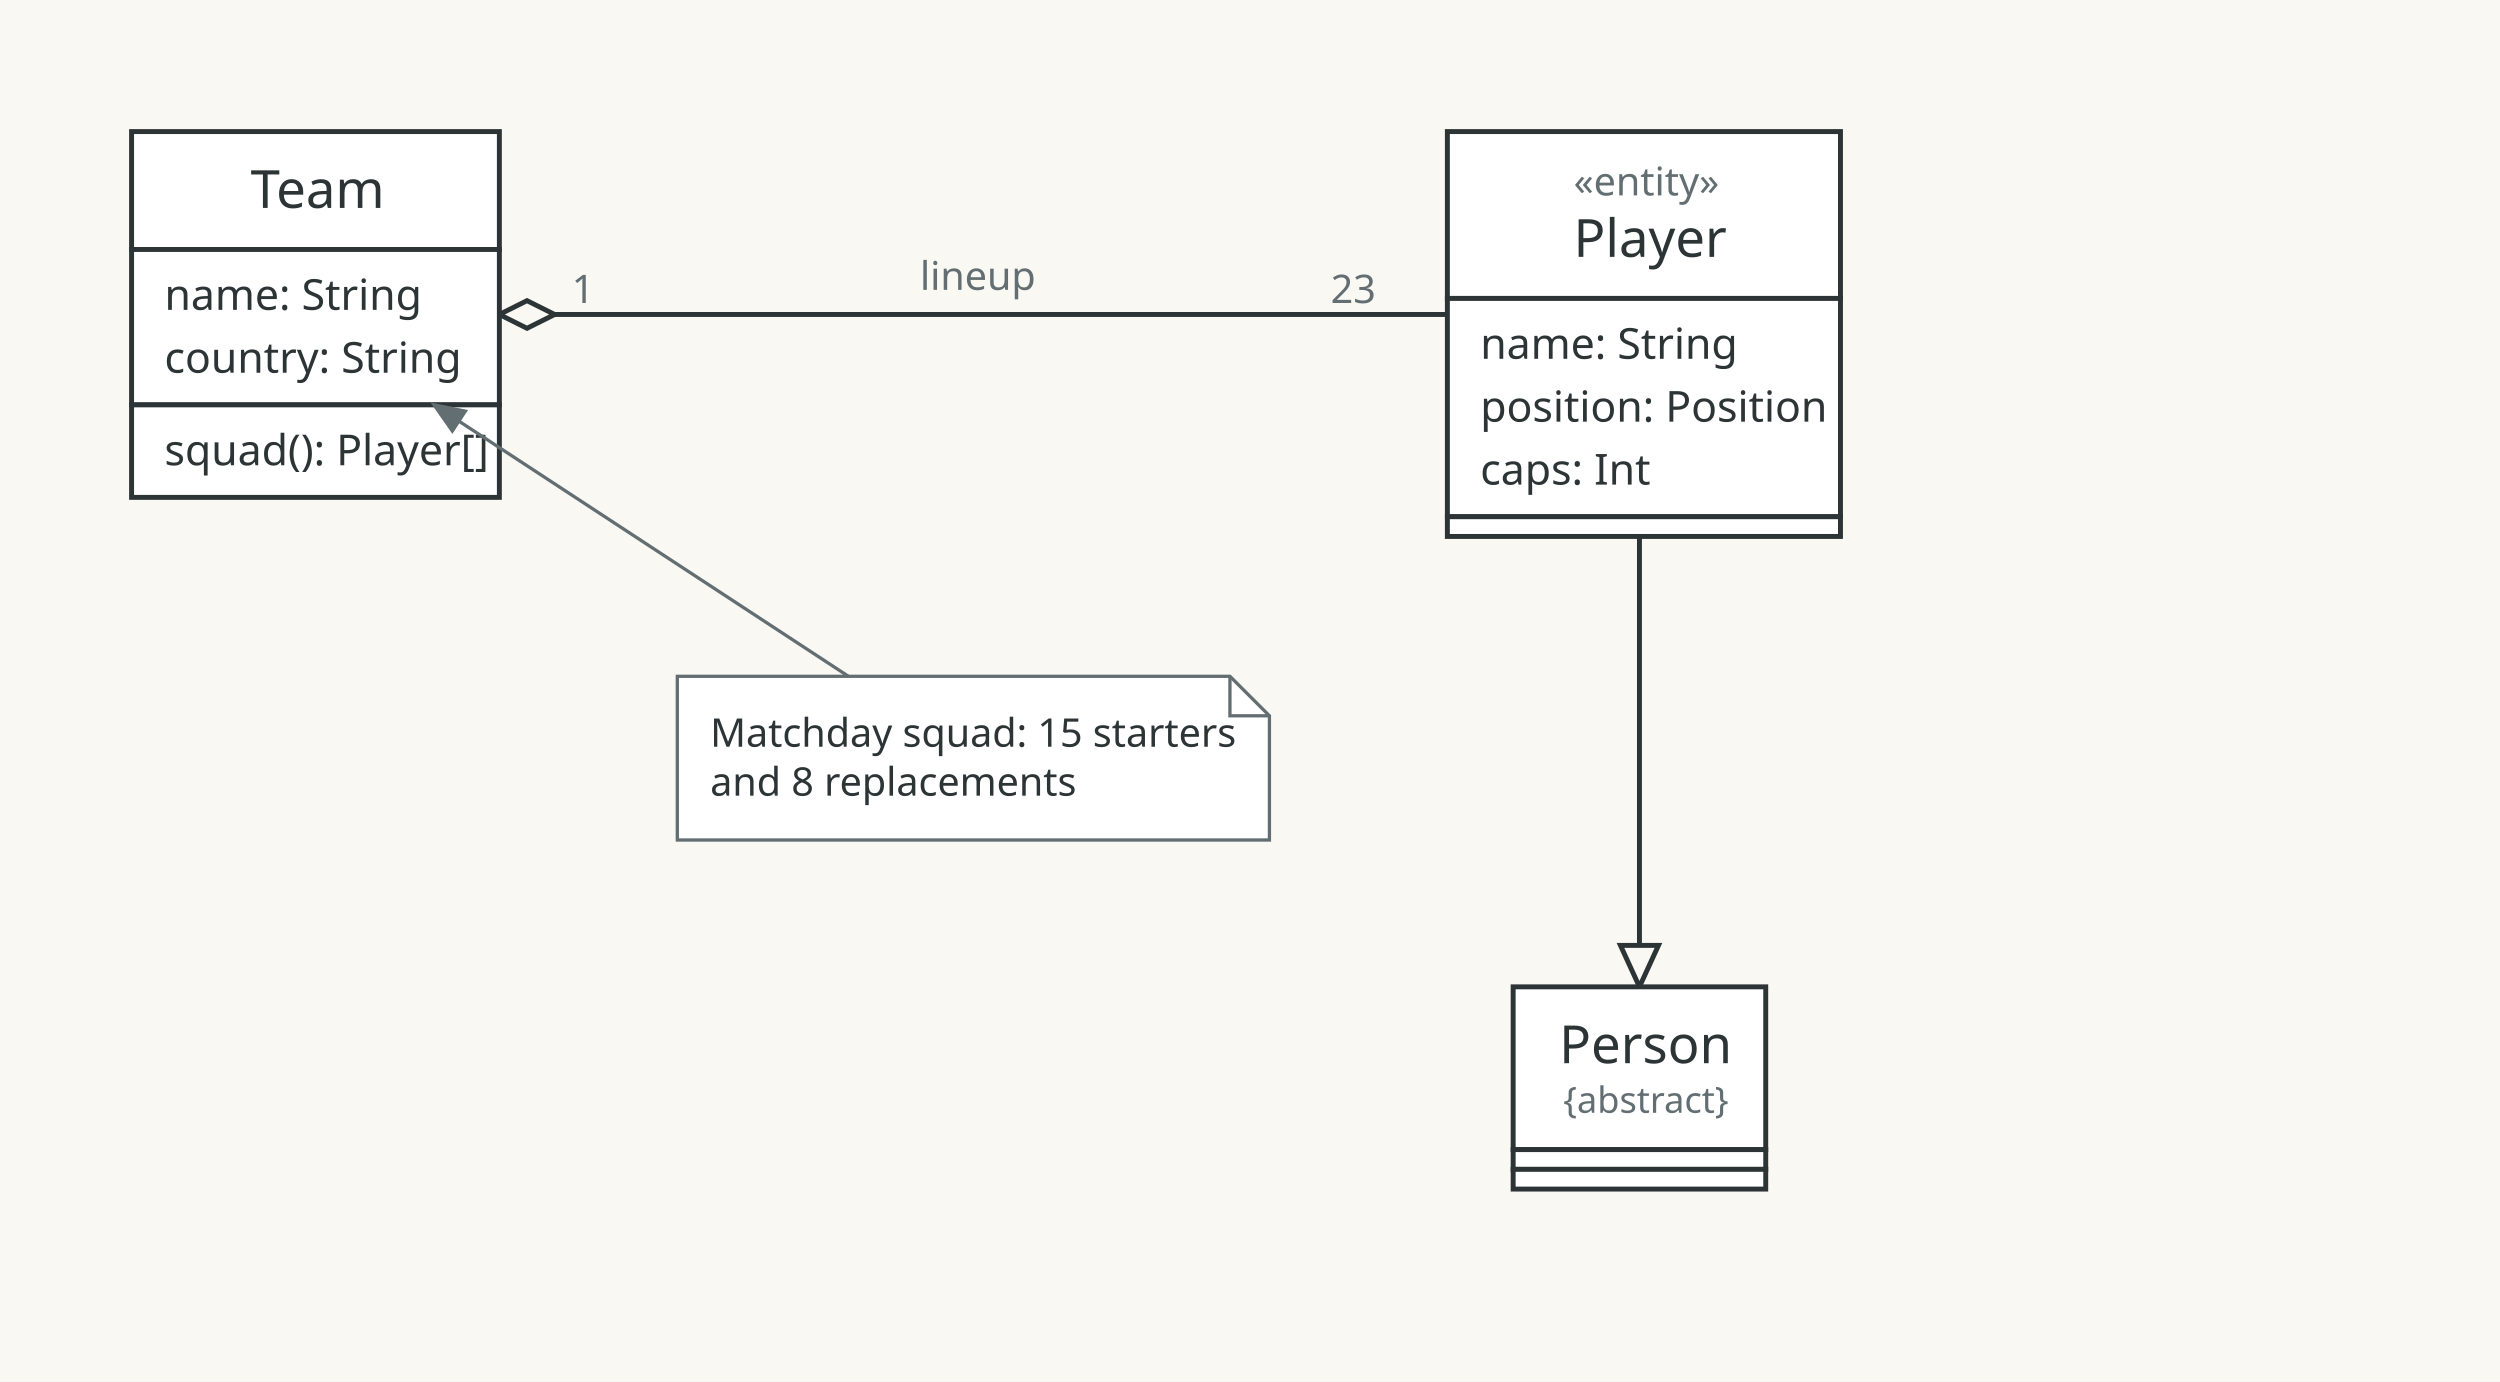
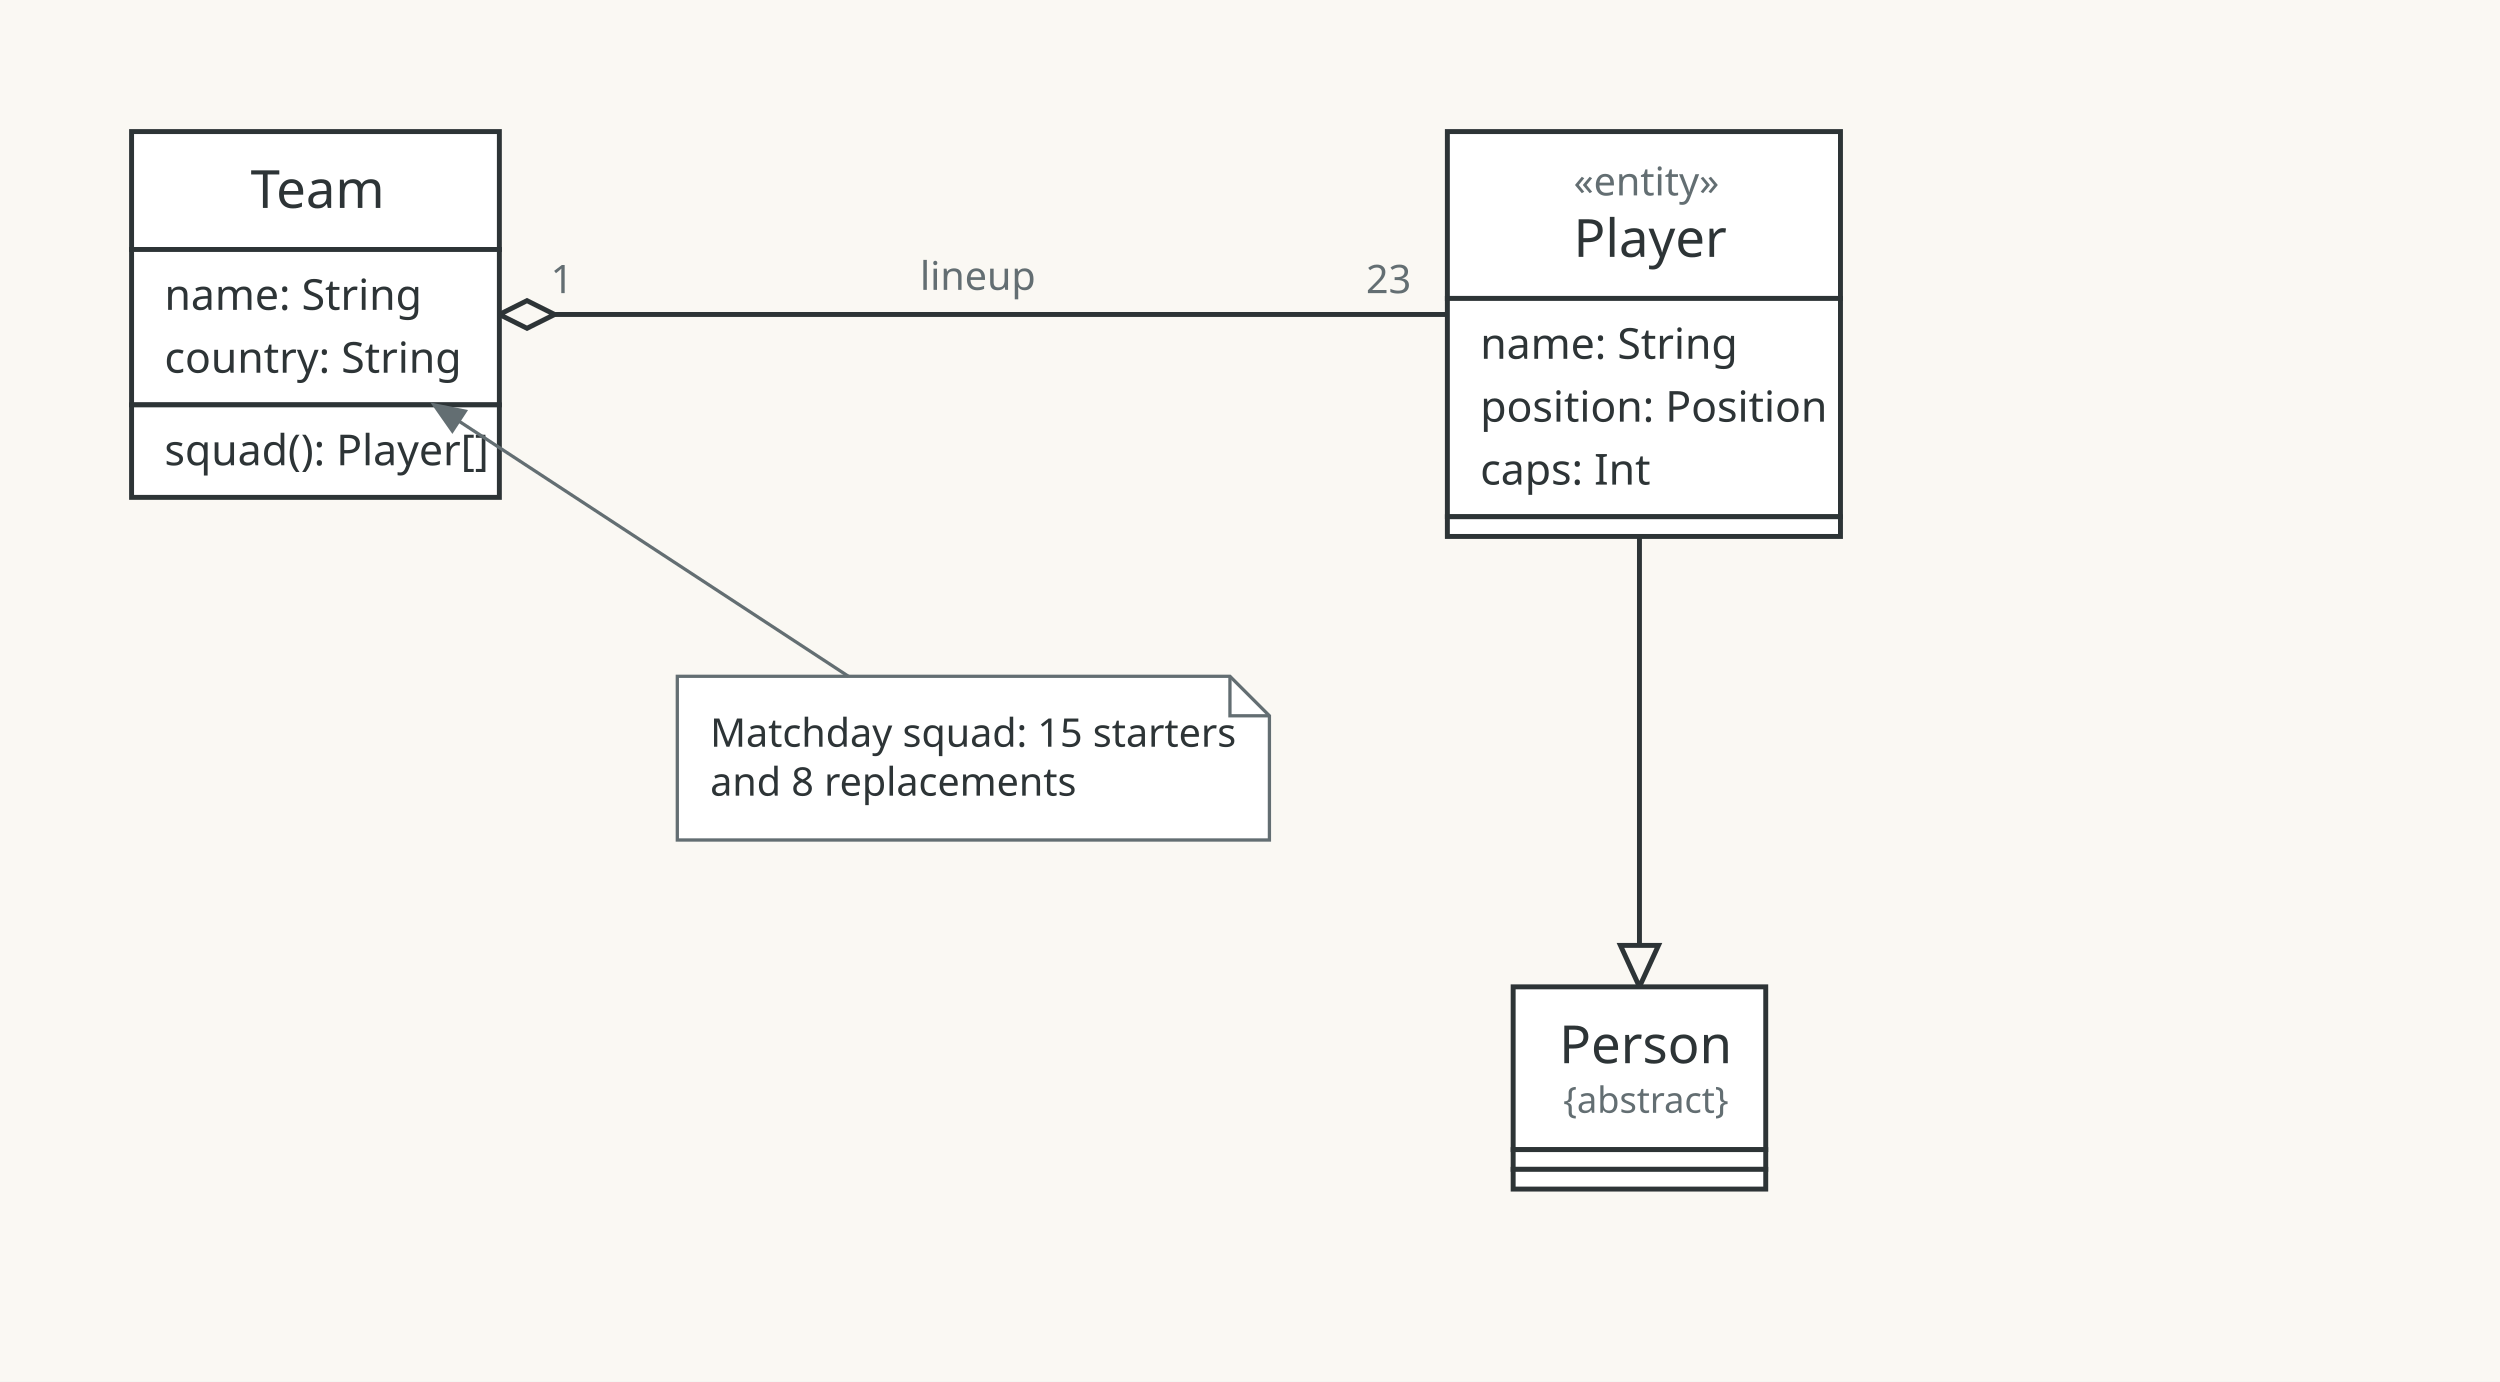
<svg xmlns="http://www.w3.org/2000/svg" width="760" height="420" viewBox="0 0 760 420">
  <defs>
    <style>
    @font-face { font-family: "diagrams-body"; src: url("../../../fonts/AtkinsonHyperlegible-Regular.ttf"); }
  </style>
  </defs>
  <rect width="100%" height="100%" fill="#faf8f3" />
  <g data-path="scene">
    <g data-path="lineup">
      <g data-path="lineup.line">
        <polyline points="168.606,95.6 440,95.6" fill="none" stroke="#2d3436" stroke-width="1.5" />
        <polygon points="151.806,95.6 160.206,91.4 168.606,95.6 160.206,99.8" fill="none" stroke="#2d3436" stroke-width="1.5" stroke-linejoin="miter" />
      </g>
      <g transform="translate(279.679 76.72)" font-family="diagrams-body" font-size="12" style="font-kerning: none; font-variant-ligatures: none" fill="#636e72">
        <text x="0 2.868 6.204 12.756 19.224 25.656" y="11.4" xml:space="preserve">lineup</text>
      </g>
-       <g transform="translate(173.806 80.72)" font-family="diagrams-body" font-size="12" style="font-kerning: none; font-variant-ligatures: none" fill="#636e72">
+       <g transform="translate(167.394 77.72)" font-family="diagrams-body" font-size="12" style="font-kerning: none; font-variant-ligatures: none" fill="#636e72">
        <text x="0" y="11.4" xml:space="preserve">1</text>
      </g>
-       <g transform="translate(404.524 80.72)" font-family="diagrams-body" font-size="12" style="font-kerning: none; font-variant-ligatures: none" fill="#636e72">
+       <g transform="translate(415.262 77.72)" font-family="diagrams-body" font-size="12" style="font-kerning: none; font-variant-ligatures: none" fill="#636e72">
        <text x="0 6.588" y="11.4" xml:space="preserve">23</text>
      </g>
    </g>
    <g>
      <g data-path="line">
        <polyline points="498.392,163.08 498.392,287.4" fill="none" stroke="#2d3436" stroke-width="1.5" />
        <polygon points="498.392,300 492.617,287.4 504.167,287.4" fill="none" stroke="#2d3436" stroke-width="1.5" stroke-linejoin="miter" />
      </g>
    </g>
    <g data-path="team" transform="translate(40 40)">
      <g data-path="team.header">
        <rect width="111.806" height="35.84" fill="#ffffff" stroke="#2d3436" stroke-width="1.5" />
        <g>
          <g transform="translate(36.191 8)" font-family="diagrams-body" font-size="16" style="font-kerning: none; font-variant-ligatures: none" fill="#2d3436">
            <text x="0 8.928 17.552 25.968" y="15.2" xml:space="preserve">Team</text>
          </g>
        </g>
      </g>
      <g data-path="team.attribute_list" transform="translate(0 35.84)">
        <rect width="111.806" height="47.24" fill="#ffffff" stroke="#2d3436" stroke-width="1.5" />
        <g>
          <g data-path="team.attribute_list.attribute[name]" transform="translate(10 6)" font-family="diagrams-body" font-size="13" style="font-kerning: none; font-variant-ligatures: none" fill="#2d3436">
            <text x="0 7.098 13.936 24.869 31.876 34.541 38.181 45.929 50.141 54.561 58.175 65.273" y="12.35" xml:space="preserve">name: String</text>
          </g>
          <g data-path="team.attribute_list.attribute[country]" transform="translate(10 25.12)" font-family="diagrams-body" font-size="13" style="font-kerning: none; font-variant-ligatures: none" fill="#2d3436">
            <text x="0 6.5 13.676 20.644 27.742 31.954 36.374 41.951 44.616 48.256 56.004 60.216 64.636 68.25 75.348" y="12.35" xml:space="preserve">country: String</text>
          </g>
        </g>
      </g>
      <g data-path="team.operation_list" transform="translate(0 83.08)">
        <rect width="111.806" height="28.12" fill="#ffffff" stroke="#2d3436" stroke-width="1.5" />
        <g>
          <g data-path="team.operation_list.operation[squad]" transform="translate(10 6)" font-family="diagrams-body" font-size="13" style="font-kerning: none; font-variant-ligatures: none" fill="#2d3436">
            <text x="0 6.123 13.611 20.579 27.417 34.749 38.649 42.549 45.214 48.854 56.667 59.774 66.612 72.189 79.196 83.616 87.711" y="12.35" xml:space="preserve">squad(): Player[]</text>
          </g>
        </g>
      </g>
    </g>
    <g data-path="player" transform="translate(440 40)">
      <g data-path="player.header">
        <rect width="119.502" height="50.72" fill="#ffffff" stroke="#2d3436" stroke-width="1.5" />
        <g>
          <g transform="translate(38.367 8)" font-family="diagrams-body" font-size="12" style="font-kerning: none; font-variant-ligatures: none" fill="#636e72">
            <text x="0 6.744 13.212 19.764 23.652 26.988 30.876 36.024" y="11.4" xml:space="preserve">«entity»</text>
          </g>
          <g transform="translate(38.359 22.88)" font-family="diagrams-body" font-size="16" style="font-kerning: none; font-variant-ligatures: none" fill="#2d3436">
            <text x="0 9.616 13.44 21.856 28.72 37.344" y="15.2" xml:space="preserve">Player</text>
          </g>
        </g>
      </g>
      <g data-path="player.attribute_list" transform="translate(0 50.72)">
        <rect width="119.502" height="66.36" fill="#ffffff" stroke="#2d3436" stroke-width="1.5" />
        <g>
          <g data-path="player.attribute_list.attribute[name]" transform="translate(10 6)" font-family="diagrams-body" font-size="13" style="font-kerning: none; font-variant-ligatures: none" fill="#2d3436">
            <text x="0 7.098 13.936 24.869 31.876 34.541 38.181 45.929 50.141 54.561 58.175 65.273" y="12.35" xml:space="preserve">name: String</text>
          </g>
          <g data-path="player.attribute_list.attribute[position]" transform="translate(10 25.12)" font-family="diagrams-body" font-size="13" style="font-kerning: none; font-variant-ligatures: none" fill="#2d3436">
            <text x="0 7.358 14.534 20.657 24.271 28.483 32.097 39.273 46.371 49.036 52.676 60.489 67.665 73.788 77.402 81.614 85.228 92.404" y="12.35" xml:space="preserve">position: Position</text>
          </g>
          <g data-path="player.attribute_list.attribute[caps]" transform="translate(10 44.24)" font-family="diagrams-body" font-size="13" style="font-kerning: none; font-variant-ligatures: none" fill="#2d3436">
            <text x="0 6.5 13.338 20.696 26.819 29.484 33.124 38.506 45.604" y="12.35" xml:space="preserve">caps: Int</text>
          </g>
        </g>
      </g>
      <g data-path="player.operation_list" transform="translate(0 117.08)">
        <rect width="119.502" height="6" fill="#ffffff" stroke="#2d3436" stroke-width="1.5" />
      </g>
    </g>
    <g data-path="person" transform="translate(460 300)">
      <g data-path="person.header">
        <rect width="76.784" height="49.48" fill="#ffffff" stroke="#2d3436" stroke-width="1.5" />
        <g>
          <g transform="translate(14 8)" font-family="diagrams-body" font-size="16" style="font-kerning: none; font-variant-ligatures: none" fill="#2d3436">
            <text x="0 9.616 18.24 23.68 31.216 40.048" y="15.2" xml:space="preserve">Person</text>
          </g>
          <g transform="translate(15.2095 27.84)" font-family="diagrams-body" font-size="11" style="font-kerning: none; font-variant-ligatures: none" fill="#636e72">
            <text x="0 3.509 9.295 15.521 20.702 24.266 28.006 33.792 39.292 42.856" y="10.45" xml:space="preserve">{abstract}</text>
          </g>
        </g>
      </g>
      <g data-path="person.attribute_list" transform="translate(0 49.48)">
        <rect width="76.784" height="6" fill="#ffffff" stroke="#2d3436" stroke-width="1.5" />
      </g>
      <g data-path="person.operation_list" transform="translate(0 55.48)">
        <rect width="76.784" height="6" fill="#ffffff" stroke="#2d3436" stroke-width="1.5" />
      </g>
    </g>
    <g data-path="squad_note" transform="translate(205.903 205.6)">
      <polygon points="0,0 168,0 180,12 180,49.76 0,49.76" fill="#ffffff" stroke="#636e72" stroke-width="1" />
      <polyline points="168,0 168,12 180,12" fill="none" stroke="#636e72" stroke-width="1" />
-       <g data-path="squad_note.paper">
-         <g transform="translate(10 10)" font-family="diagrams-body" font-size="12" style="font-kerning: none; font-variant-ligatures: none" fill="#2d3436">
-           <text x="0 9.84 16.152 20.04 26.04 32.592 39.36 45.672 50.82 54.18 59.832 66.744 73.176 79.488 86.256 88.716 92.076 96.9 103.896 107.256 112.908 116.796 123.108 127.188 131.076 137.544 141.624" y="11.4" xml:space="preserve">Matchday squad: 15 starters</text>
-           <text x="0 6.312 12.864 19.632 22.992 30.372 33.732 37.812 44.28 51.072 53.94 60.252 66.252 72.72 82.812 89.28 95.832 99.72" y="26.28" xml:space="preserve">and 8 replacements</text>
-         </g>
+       <g transform="translate(10 10)" font-family="diagrams-body" font-size="12" style="font-kerning: none; font-variant-ligatures: none" fill="#2d3436">
+         <text x="0 9.84 16.152 20.04 26.04 32.592 39.36 45.672 50.82 54.18 59.832 66.744 73.176 79.488 86.256 88.716 92.076 96.9 103.896 107.256 112.908 116.796 123.108 127.188 131.076 137.544 141.624" y="11.4" xml:space="preserve">Matchday squad: 15 starters</text>
+         <text x="0 6.312 12.864 19.632 22.992 30.372 33.732 37.812 44.28 51.072 53.94 60.252 66.252 72.72 82.812 89.28 95.832 99.72" y="26.28" xml:space="preserve">and 8 replacements</text>
      </g>
    </g>
    <g>
      <polyline points="257.924,205.6 139.487,128.012" fill="none" stroke="#636e72" stroke-width="1" />
      <polygon points="131.959,123.08 141.46,125 137.514,131.023" fill="#636e72" stroke="#636e72" stroke-width="1" stroke-linejoin="miter" />
    </g>
  </g>
</svg>
